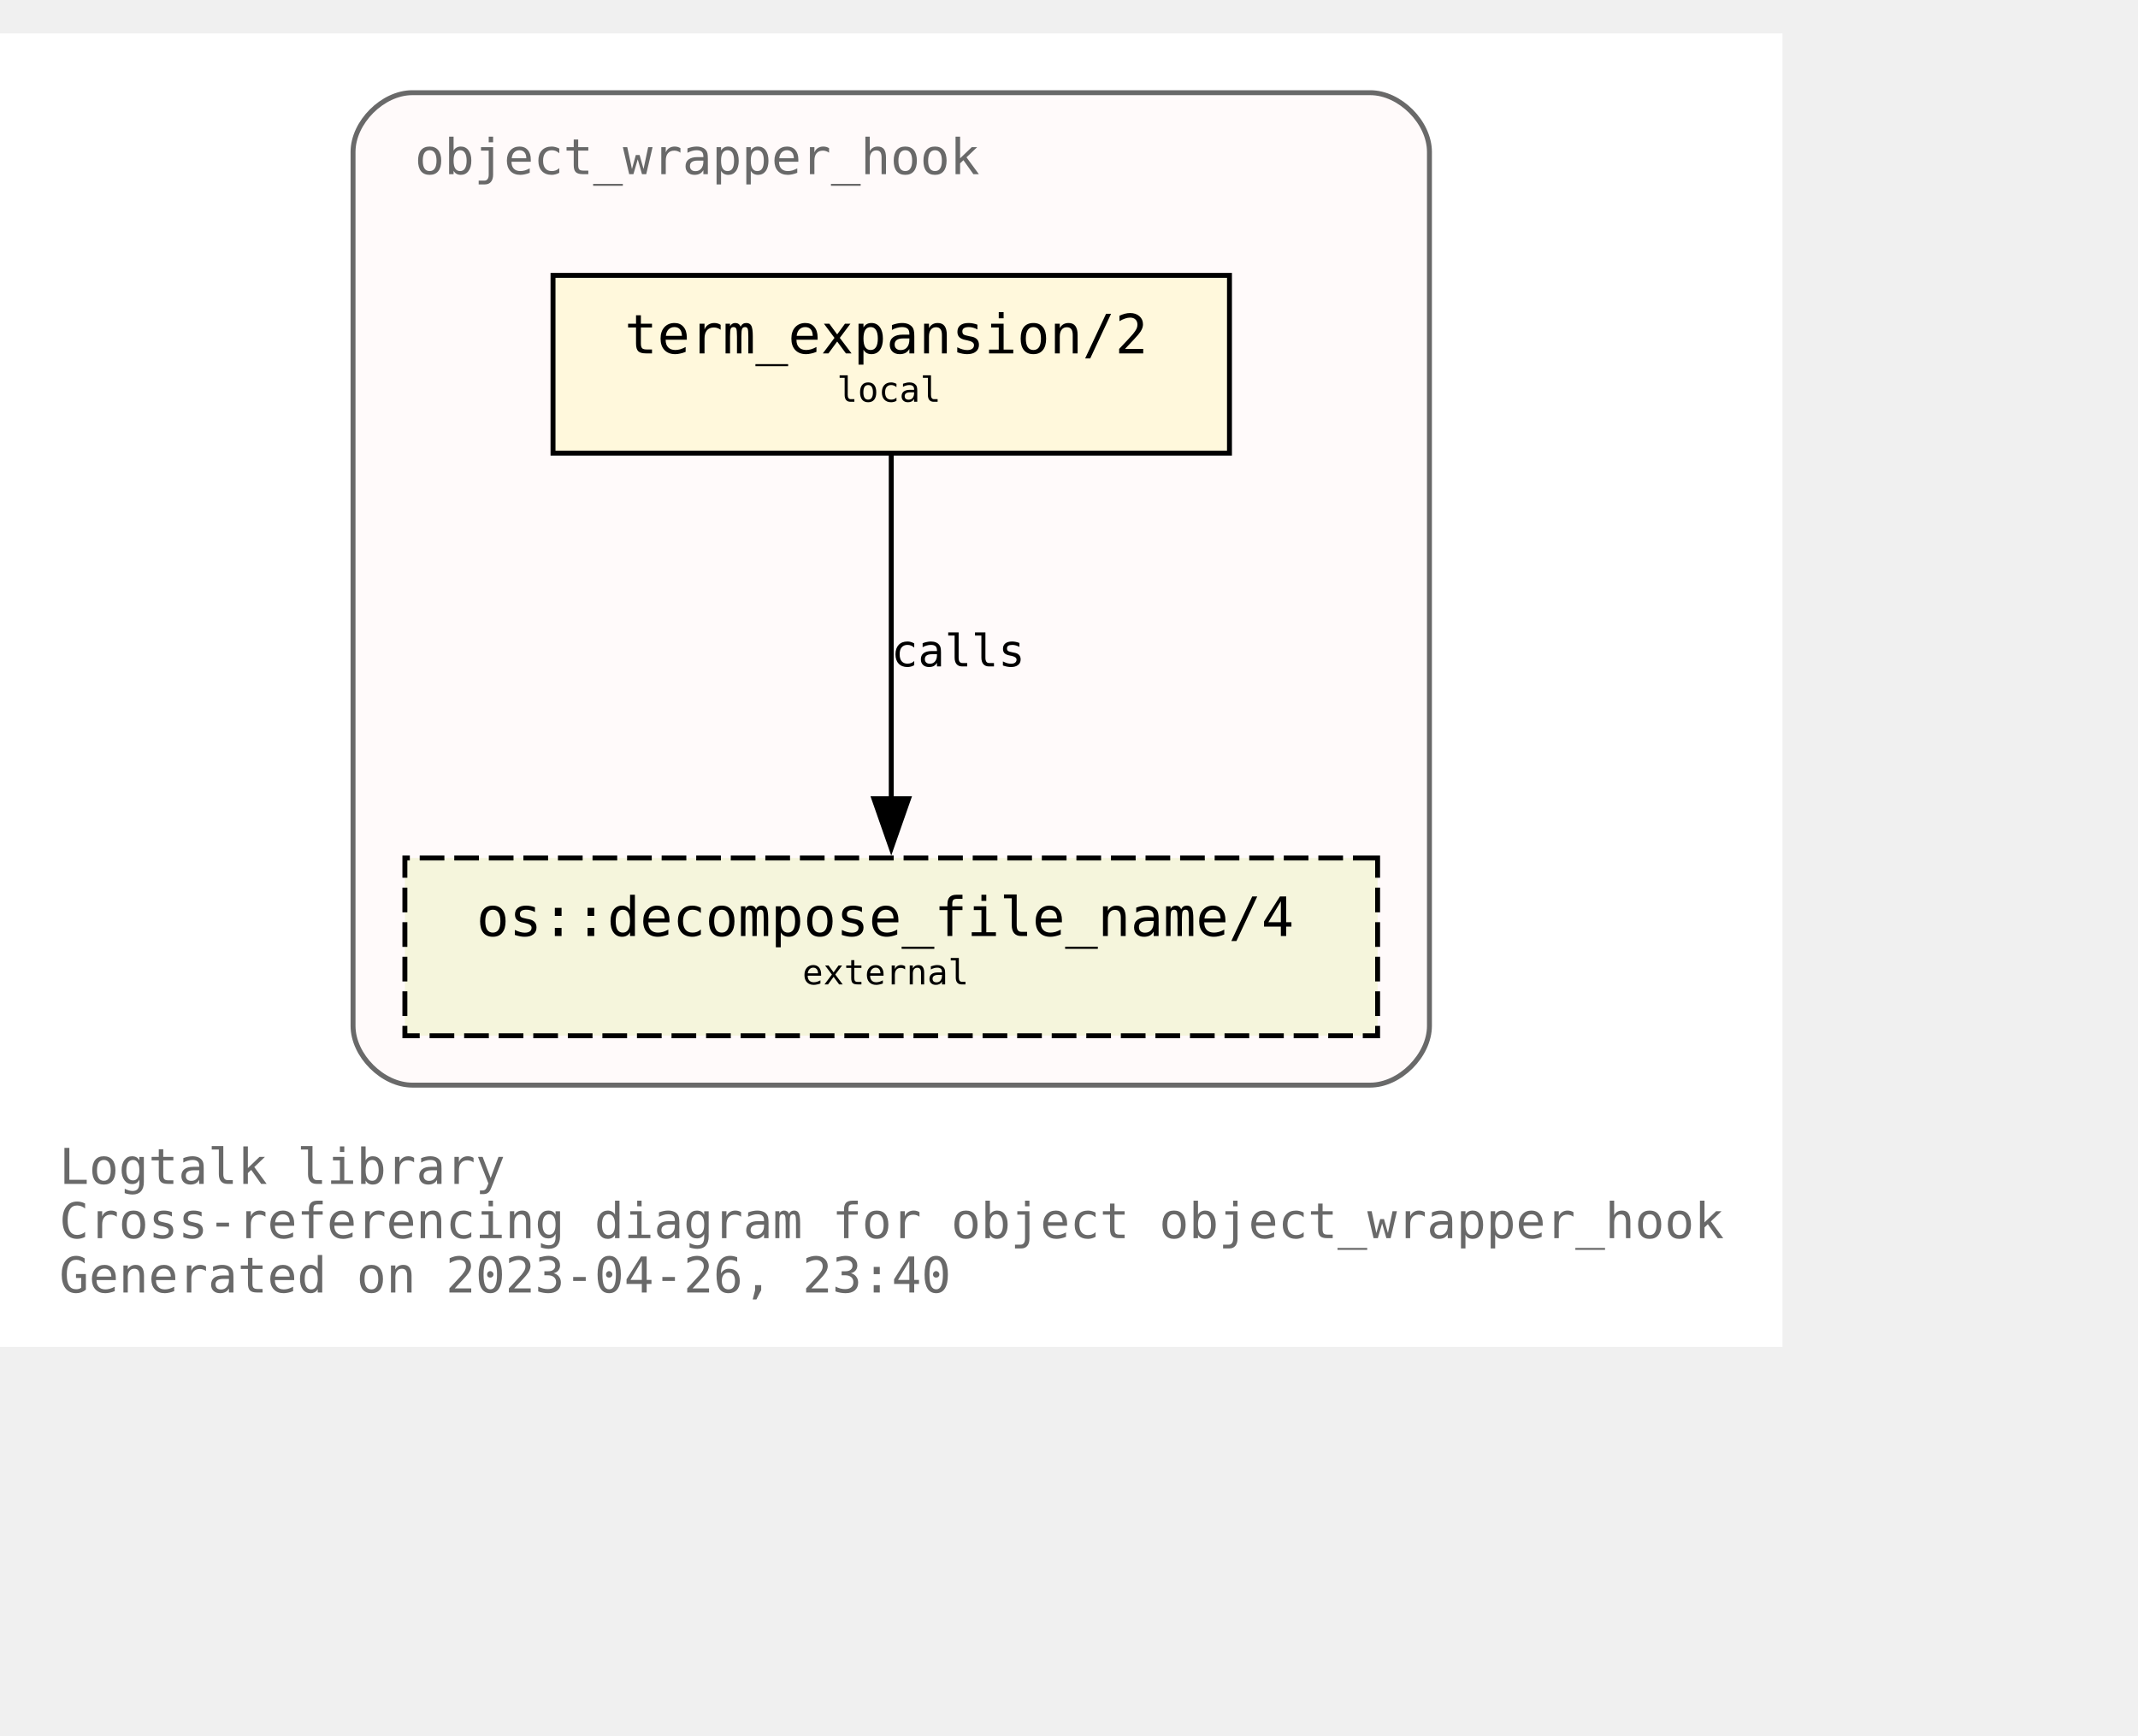
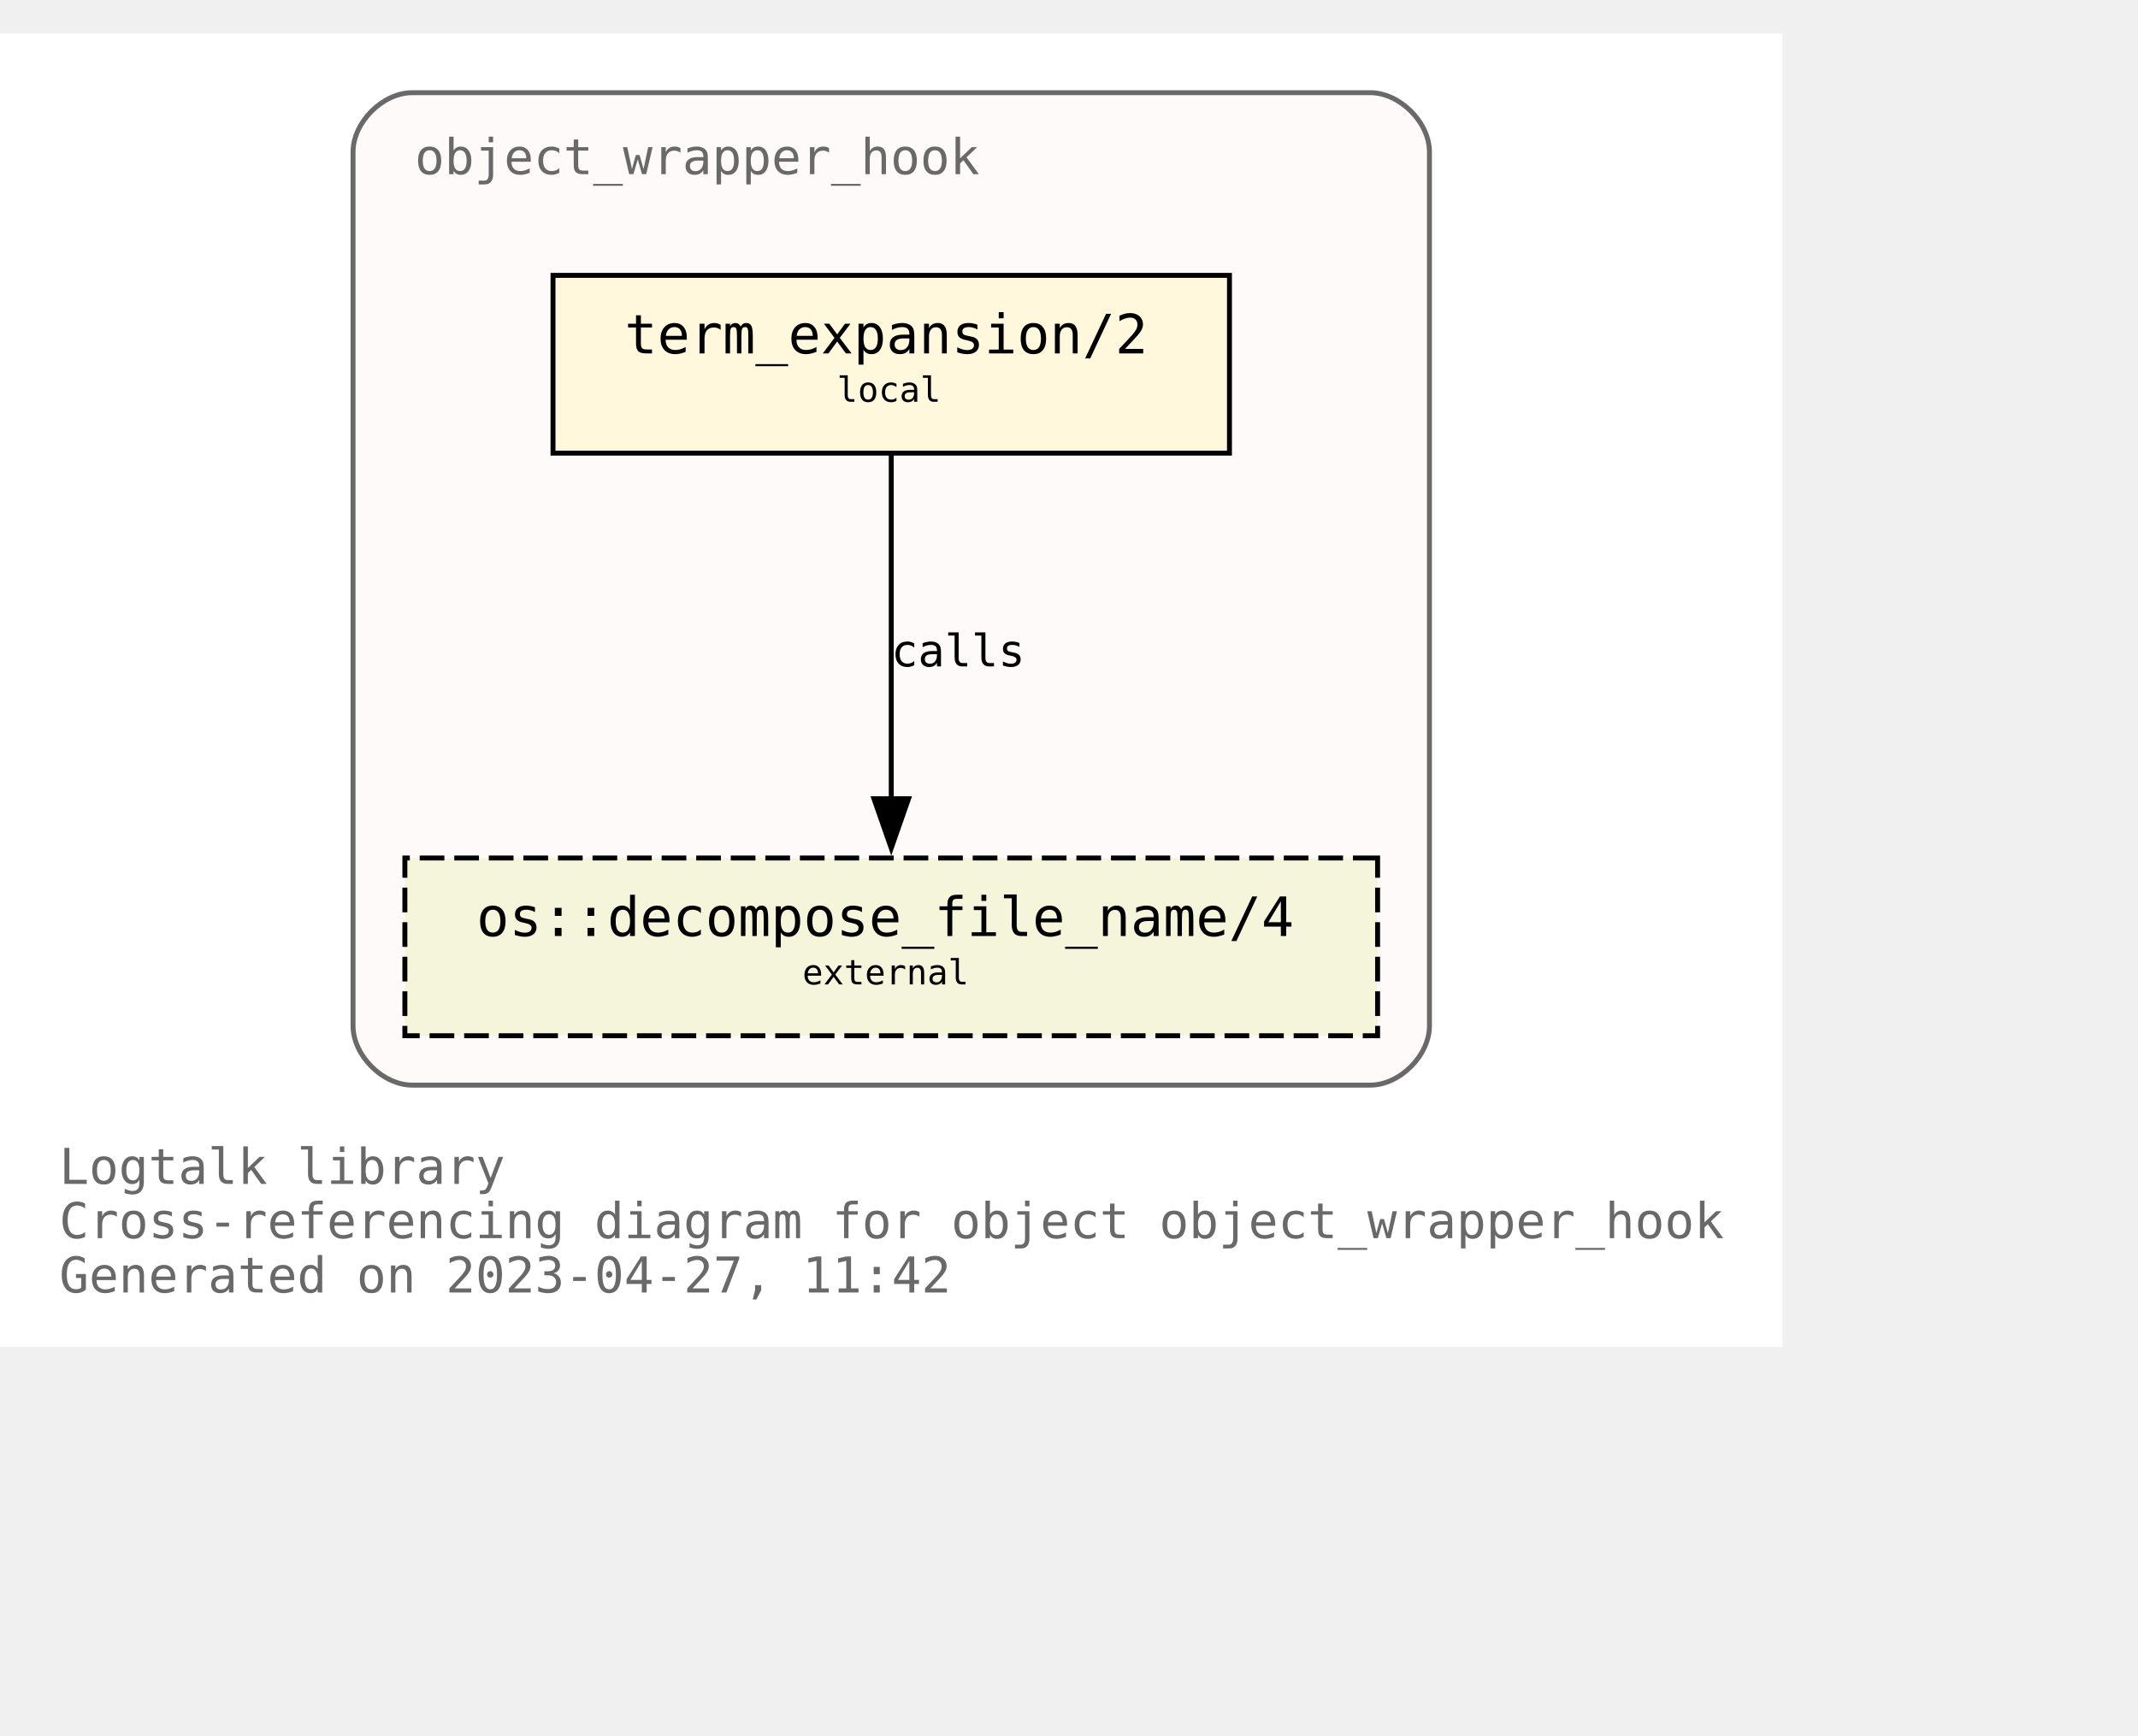
<svg xmlns="http://www.w3.org/2000/svg" xmlns:xlink="http://www.w3.org/1999/xlink" width="505pt" height="410pt" viewBox="72.00 72.00 433.00 338.00">
  <g id="graph0" class="graph" transform="scale(1 1) rotate(0) translate(76 334)">
    <polygon fill="white" stroke="none" points="-4,4 -4,-262 357,-262 357,4 -4,4" />
    <text text-anchor="start" x="8" y="-29" font-family="Monospace" font-size="10.00" fill="dimgray">Logtalk library</text>
    <text text-anchor="start" x="8" y="-18" font-family="Monospace" font-size="10.00" fill="dimgray">Cross-referencing diagram for object object_wrapper_hook</text>
-     <text text-anchor="start" x="8" y="-7" font-family="Monospace" font-size="10.00" fill="dimgray">Generated on 2023-04-26, 23:40</text>
+     <text text-anchor="start" x="8" y="-7" font-family="Monospace" font-size="10.00" fill="dimgray">Generated on 2023-04-27, 11:42</text>
    <g id="clust1" class="cluster">
      <g id="a_clust1">
        <a xlink:title="object_wrapper_hook">
          <path fill="snow" stroke="dimgray" d="M79.5,-49C79.5,-49 273.5,-49 273.5,-49 279.5,-49 285.5,-55 285.5,-61 285.5,-61 285.5,-238 285.5,-238 285.5,-244 279.5,-250 273.5,-250 273.5,-250 79.5,-250 79.5,-250 73.5,-250 67.5,-244 67.5,-238 67.5,-238 67.5,-61 67.5,-61 67.5,-55 73.5,-49 79.5,-49" />
          <g id="a_clust1_0">
-             <a xlink:href="https://github.com/LogtalkDotOrg/logtalk3/tree/109068246345c7ec5aa564a0806c759568016793/library/hook_objects/object_wrapper_hook.lgt" xlink:title="https://github.com/LogtalkDotOrg/logtalk3/tree/109068246345c7ec5aa564a0806c759568016793/library/hook_objects/object_wrapper_hook.lgt">
+             <a xlink:href="https://github.com/LogtalkDotOrg/logtalk3/tree/b1299cdfc65fb1a04f7bb16766aede7dcb84983c/library/hook_objects/object_wrapper_hook.lgt" xlink:title="https://github.com/LogtalkDotOrg/logtalk3/tree/b1299cdfc65fb1a04f7bb16766aede7dcb84983c/library/hook_objects/object_wrapper_hook.lgt">
              <text text-anchor="start" x="80" y="-233.5" font-family="Monospace" font-size="10.00" fill="dimgray">object_wrapper_hook</text>
            </a>
          </g>
        </a>
      </g>
    </g>
    <g id="node1" class="node">
      <g id="a_node1">
-         <a xlink:href="https://github.com/LogtalkDotOrg/logtalk3/tree/109068246345c7ec5aa564a0806c759568016793/library/hook_objects/object_wrapper_hook.lgt#L39" xlink:title="https://github.com/LogtalkDotOrg/logtalk3/tree/109068246345c7ec5aa564a0806c759568016793/library/hook_objects/object_wrapper_hook.lgt#L39">
+         <a xlink:href="https://github.com/LogtalkDotOrg/logtalk3/tree/b1299cdfc65fb1a04f7bb16766aede7dcb84983c/library/hook_objects/object_wrapper_hook.lgt#L39" xlink:title="https://github.com/LogtalkDotOrg/logtalk3/tree/b1299cdfc65fb1a04f7bb16766aede7dcb84983c/library/hook_objects/object_wrapper_hook.lgt#L39">
          <polygon fill="cornsilk" stroke="black" points="245,-213 108,-213 108,-177 245,-177 245,-213" />
          <text text-anchor="start" x="116.5" y="-197.8" font-family="Monospace" font-size="9.00"> </text>
          <text text-anchor="start" x="122.5" y="-197.2" font-family="Monospace" font-size="11.00">term_expansion/2</text>
          <text text-anchor="start" x="231.5" y="-197.8" font-family="Monospace" font-size="9.00"> </text>
          <text text-anchor="start" x="116.5" y="-186.8" font-family="Monospace" font-size="9.00"> </text>
          <text text-anchor="start" x="165.5" y="-187.4" font-family="Monospace" font-size="7.00">local</text>
          <text text-anchor="start" x="231.5" y="-186.8" font-family="Monospace" font-size="9.00"> </text>
        </a>
      </g>
    </g>
    <g id="node2" class="node">
      <g id="a_node2">
        <a xlink:href="https://logtalk.org/library/osp_0.html#decompose_file_name/4" xlink:title="https://logtalk.org/library/osp_0.html#decompose_file_name/4">
          <polygon fill="beige" stroke="black" stroke-dasharray="5,2" points="275,-95 78,-95 78,-59 275,-59 275,-95" />
          <text text-anchor="start" x="86.5" y="-79.8" font-family="Monospace" font-size="9.00"> </text>
          <text text-anchor="start" x="92.5" y="-79.2" font-family="Monospace" font-size="11.00">os::decompose_file_name/4</text>
          <text text-anchor="start" x="261.5" y="-79.8" font-family="Monospace" font-size="9.00"> </text>
          <text text-anchor="start" x="86.5" y="-68.8" font-family="Monospace" font-size="9.00"> </text>
          <text text-anchor="start" x="158.5" y="-69.4" font-family="Monospace" font-size="7.00">external</text>
          <text text-anchor="start" x="261.5" y="-68.8" font-family="Monospace" font-size="9.00"> </text>
        </a>
      </g>
    </g>
    <g id="edge1" class="edge">
      <g id="a_edge1">
-         <a xlink:href="https://github.com/LogtalkDotOrg/logtalk3/tree/109068246345c7ec5aa564a0806c759568016793/library/hook_objects/object_wrapper_hook.lgt#L39" xlink:title="calls">
+         <a xlink:href="https://github.com/LogtalkDotOrg/logtalk3/tree/b1299cdfc65fb1a04f7bb16766aede7dcb84983c/library/hook_objects/object_wrapper_hook.lgt#L39" xlink:title="calls">
          <path fill="none" stroke="black" d="M176.5,-176.63C176.5,-158.18 176.5,-128.7 176.5,-106.77" />
          <polygon fill="black" stroke="black" points="180,-107 176.5,-97 173,-107 180,-107" />
        </a>
      </g>
      <g id="a_edge1-label">
-         <a xlink:href="https://github.com/LogtalkDotOrg/logtalk3/tree/109068246345c7ec5aa564a0806c759568016793/library/hook_objects/object_wrapper_hook.lgt#L39" xlink:title="https://github.com/LogtalkDotOrg/logtalk3/tree/109068246345c7ec5aa564a0806c759568016793/library/hook_objects/object_wrapper_hook.lgt#L39">
+         <a xlink:href="https://github.com/LogtalkDotOrg/logtalk3/tree/b1299cdfc65fb1a04f7bb16766aede7dcb84983c/library/hook_objects/object_wrapper_hook.lgt#L39" xlink:title="https://github.com/LogtalkDotOrg/logtalk3/tree/b1299cdfc65fb1a04f7bb16766aede7dcb84983c/library/hook_objects/object_wrapper_hook.lgt#L39">
          <text text-anchor="start" x="176.5" y="-133.8" font-family="Monospace" font-size="9.00">calls</text>
        </a>
      </g>
    </g>
  </g>
</svg>
